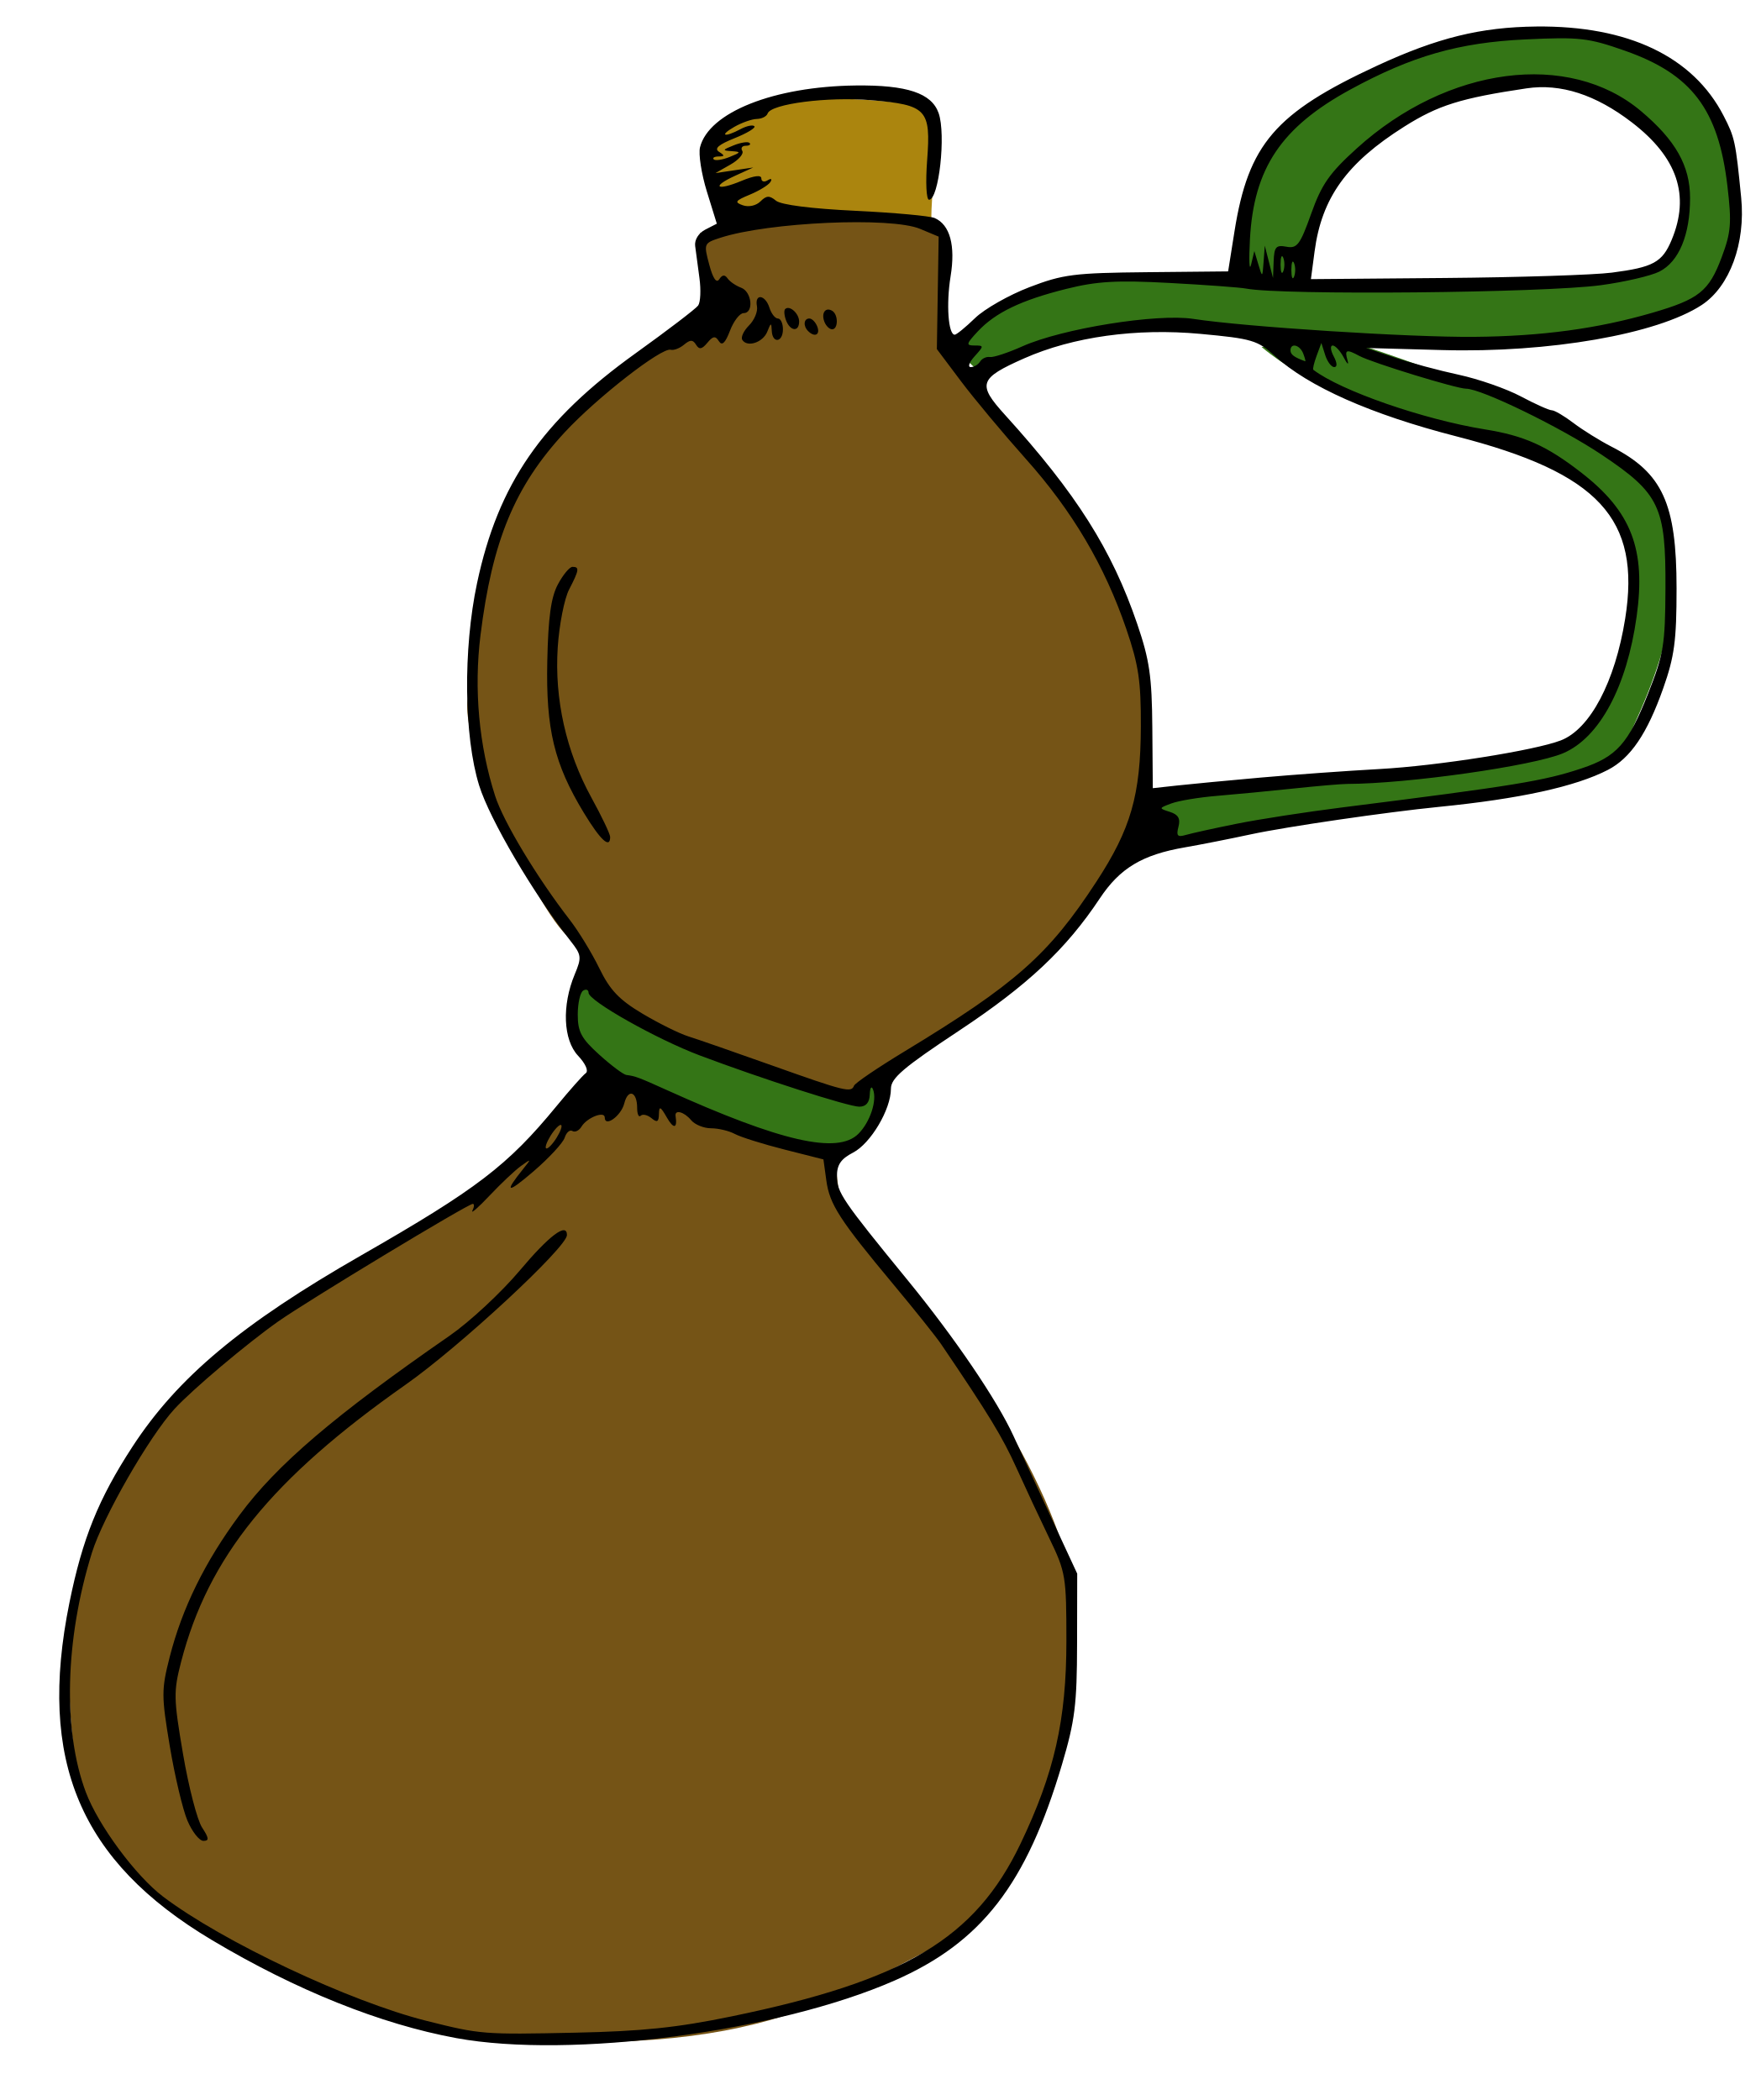
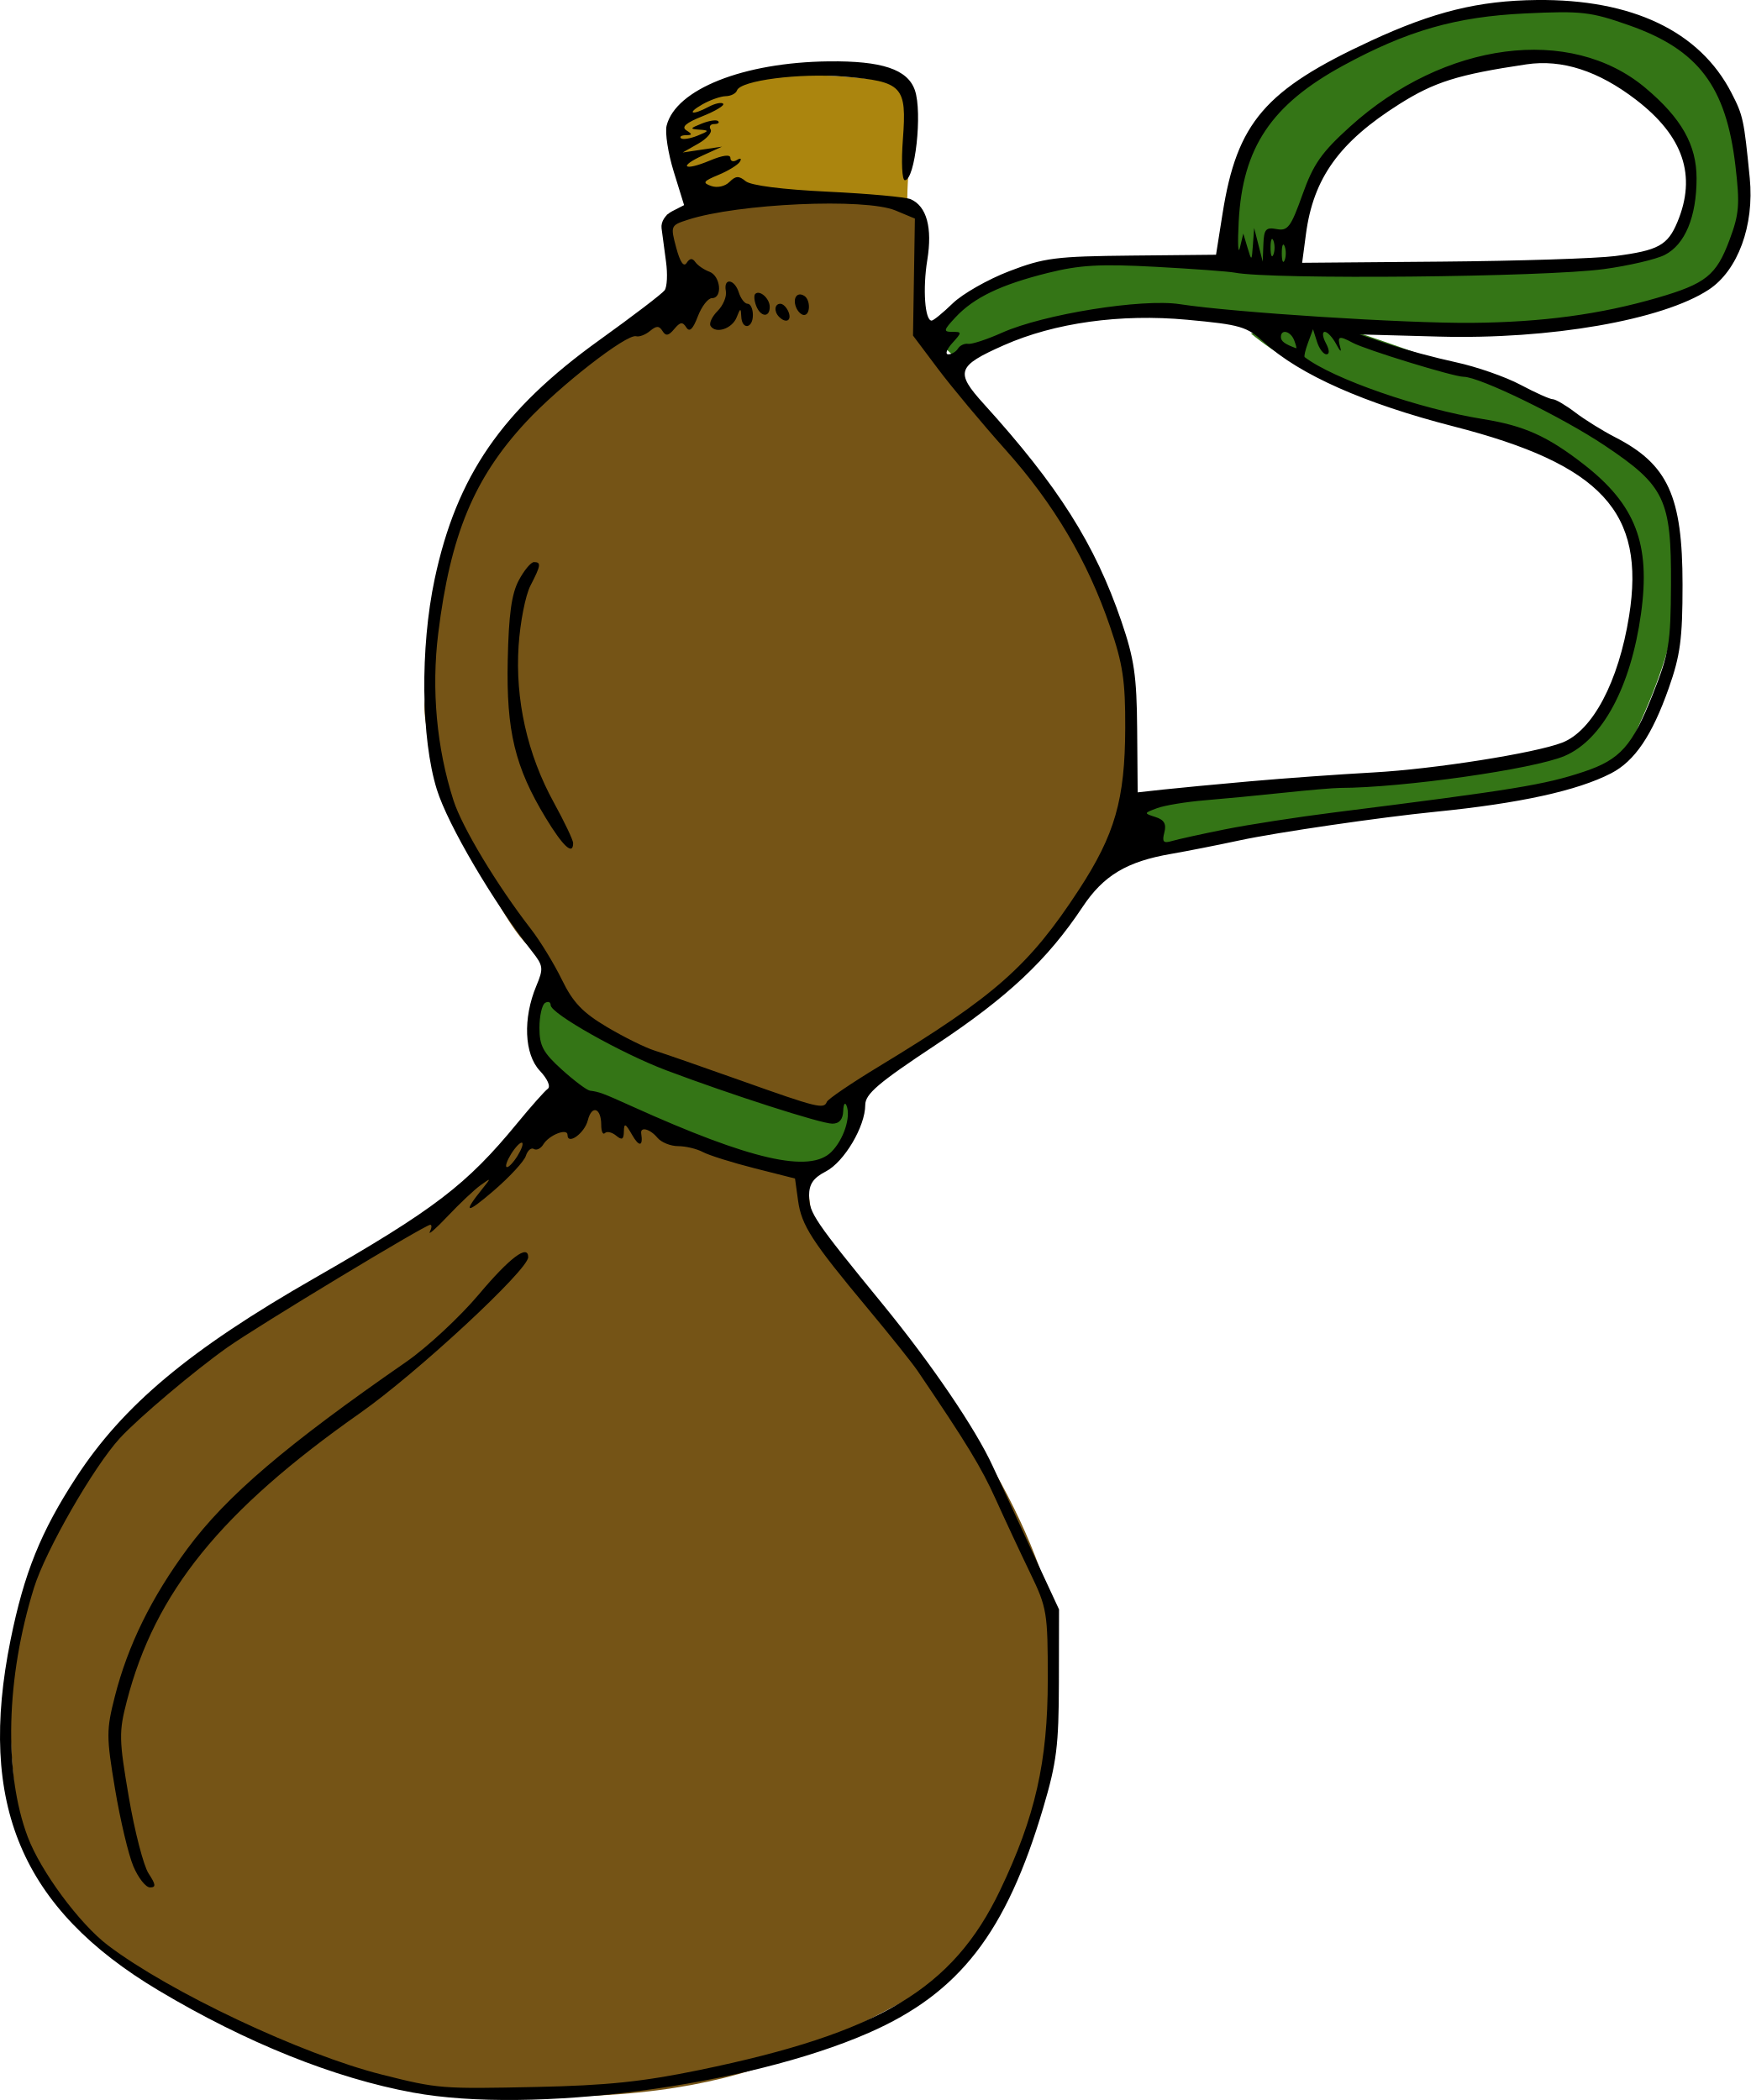
- <svg xmlns="http://www.w3.org/2000/svg" id="svg26520" version="1.1" width="326" height="389">
+ <svg xmlns="http://www.w3.org/2000/svg" id="svg26520" version="1.1" width="410.713" height="492.828">
  <defs id="defs26524">
    <filter id="filter27180" x="0" y="0" width="1" height="1" color-interpolation-filters="sRGB">
      <feTurbulence id="feTurbulence27182" result="result1" baseFrequency="0.045" numOctaves="4" type="fractalNoise" seed="289" />
      <feGaussianBlur id="feGaussianBlur27184" in="SourceAlpha" stdDeviation="4.9" result="result91" />
      <feComposite id="feComposite27186" in2="result91" operator="out" in="SourceAlpha" result="result92" />
      <feComposite id="feComposite27188" in2="result1" />
      <feColorMatrix id="feColorMatrix27190" result="result1" values="1 0 0 0 0 0 1 0 0 0 0 0 1 0 0 0 0 0 20 -9" />
      <feComposite id="feComposite27192" in2="result1" result="result1" operator="in" in="SourceGraphic" />
      <feTurbulence id="feTurbulence27194" baseFrequency="0.032" numOctaves="1" result="result92" />
      <feDisplacementMap id="feDisplacementMap27196" in2="result92" scale="4.1" yChannelSelector="G" xChannelSelector="R" in="result1" />
    </filter>
-     <filter id="filter27198" />
+     <filter id="filter27198" color-interpolation-filters="sRGB" />
  </defs>
-   <path style="fill:#755416;fill-opacity:1;stroke:none" d="m 131.122,56.242 -1.457,-13.112 c 19.228,-2.432 39.638,-5.547 44.581,0.291 l 0,20.105 c 16.094,21.354 38.582,42.176 37.297,64.978 5.167,28.43 -12.693,51.925 -53.323,73.428 -21.283,0.428 -39.423,-12.152 -44.581,-16.9 0,0 -5.067,-10.366 -7.576,-11.073 -5.164,-1.455 -25.043,-43.589 -18.066,-46.621 1.37,-55.386 28.638,-52.256 43.125,-71.097 z" id="path27042" />
-   <path style="fill:#ab850e;fill-opacity:1;stroke:none" d="M 135.493,41.381 129.956,27.395 c 9.294,-2.391 -1.506,-12.834 41.376,-7.867 2.927,9.188 0.997,14.734 1.166,21.854 -15.51,-2.268 -26.899,-1.592 -37.005,0 z" id="path26532" />
-   <path style="fill:#755416;fill-opacity:1;stroke:none;" d="m 111.673,198.621 42.856,15.659 c 0.858,3.591 -0.066,7.179 3.19,11.069 14.312,17.102 32.829,39.951 39.737,63.055 2.378,27.687 -1.607,52.193 -19.368,69.812 -21.941,10.213 -35.5,24.172 -92.084,18.906 C 58.408,367.528 28.671,360.528 15.247,333.782 6.205,288.857 23.776,265.222 47.389,246.422 L 93.953,216.752 z" id="path27044" />
-   <path style="fill:#347516;fill-opacity:1;stroke:none" d="m 209.335,156.589 5.357,-8.654 c 25.954,-3.495 51.424,-1.67 77.882,-10.714 3.884,-9.927 16.103,-21.474 6.593,-42.856 C 272.148,73.599 252.043,79.479 233.647,64.284 l 13.186,-2.06 c 38.648,12.423 55.244,22.046 59.339,30.082 7.825,16.09 1.671,31.655 -6.799,48.831 -35.343,10.481 -60.026,10.302 -90.039,15.453 z" id="path27216" />
-   <path style="fill:#347516;fill-opacity:1;stroke:none" d="m 107.52,181.682 c 11.208,9.193 32.949,15.753 51.283,23.165 l 2.477,-4.516 c 3.263,3.953 1.804,8.158 -6.556,13.258 -45.517,-12.36 -40.587,-14.347 -46.912,-18.648 -2.724,-6.258 -1.319,-9.626 -0.291,-13.258 z" id="path27218" />
-   <path style="fill:#347516;fill-opacity:1;stroke:none" d="m 287.219,5.938 c -4.831,0.019 -10.714,0.481 -17.969,1.5 -15.257,6.873 -32.75,12.346 -38.031,25.5 l -1.906,17.781 c -12.553,0.599 -28.988,0.315 -35.25,2.312 C 185.02,55.618 180.487,59.707 176,63.812 l 5.812,5.531 c 6.808,-6.437 21.405,-9.347 37,-9.312 29.875,-0.235 47.112,8.57 91.5,-2.031 5.239,-5.077 17.044,-1.448 6.844,-38.75 C 309.332,13.926 308.151,5.854 287.219,5.938 z M 266.188,19.531 c 11.935,-4.587 23.976,-8.164 37.438,1.75 5.691,3.379 18.286,27.507 -4.531,30.156 l -56.958,1.02 C 241.039,33.921 254.039,26.336 266.188,19.531 z" id="path27220" />
-   <path style="fill:#000000" d="M 84.5,377.533 C 70.507,374.962 54.813,368.663 39.222,359.36 14.785,344.777 6.923,326.154 12.855,296.897 15.269,284.99 18.229,277.657 24.519,268 32.89,255.148 44.708,245.257 66.866,232.557 c 21.454,-12.296 27.16,-16.655 36.195,-27.653 2.442,-2.972 4.877,-5.718 5.413,-6.101 0.569,-0.407 -0.019,-1.754 -1.413,-3.238 -2.763,-2.941 -3.026,-9.32 -0.621,-15.076 1.315,-3.146 1.258,-3.603 -0.76,-6.166 C 98.815,165.605 90.697,151.794 88.739,145.5 c -2.824,-9.075 -2.992,-25.251 -0.388,-37.484 3.913,-18.389 11.989,-30.1 29.353,-42.569 5.938,-4.264 11.154,-8.246 11.59,-8.85 0.436,-0.604 0.545,-2.897 0.242,-5.097 -0.303,-2.2 -0.66,-4.874 -0.793,-5.942 -0.142,-1.141 0.635,-2.391 1.885,-3.031 l 2.128,-1.09 -1.84,-5.946 c -1.012,-3.27 -1.584,-6.964 -1.272,-8.208 1.628,-6.486 13.684,-11.272 28.838,-11.448 9.495,-0.111 14.061,1.414 15.355,5.126 C 175.219,24.926 173.879,37 172.058,37 c -0.506,0 -0.661,-3.21 -0.352,-7.299 0.715,-9.448 -0.051,-10.267 -10.42,-11.145 -7.99,-0.677 -18.512,0.68 -19.119,2.464 -0.183,0.539 -1.083,0.996 -2,1.016 C 139.25,22.055 137.375,22.714 136,23.5 c -2.897,1.656 -1.863,2.032 1.151,0.419 1.111,-0.595 2.263,-0.838 2.559,-0.542 0.297,0.297 -1.353,1.296 -3.667,2.222 -2.991,1.197 -3.821,1.926 -2.875,2.527 1.085,0.688 1.069,0.847 -0.086,0.859 -0.779,0.008 -1.182,0.25 -0.895,0.537 0.287,0.287 1.599,0.09 2.917,-0.437 C 137.234,28.233 137.278,28.113 135.5,28 c -1.778,-0.113 -1.734,-0.233 0.395,-1.085 1.317,-0.527 2.63,-0.723 2.917,-0.437 C 139.099,26.765 138.782,27 138.108,27 c -0.674,0 -0.961,0.429 -0.637,0.953 0.324,0.524 -0.662,1.664 -2.191,2.533 L 132.5,32.065 l 3.5,-0.52 3.5,-0.52 -3.366,1.537 c -4.498,2.055 -3.433,2.877 1.213,0.936 C 139.664,32.531 141,32.365 141,33.046 c 0,0.59 0.52,0.751 1.155,0.359 0.663,-0.41 0.885,-0.277 0.521,0.311 -0.348,0.563 -2.061,1.616 -3.806,2.338 -2.715,1.125 -2.902,1.409 -1.293,1.973 1.082,0.379 2.464,0.074 3.257,-0.718 1.104,-1.104 1.675,-1.131 2.874,-0.136 0.924,0.767 6.523,1.483 14.644,1.872 7.231,0.346 13.874,0.953 14.762,1.348 2.831,1.259 3.867,5.076 2.933,10.814 C 175.213,56.338 175.617,62 176.819,62 c 0.322,0 2.016,-1.386 3.765,-3.081 1.748,-1.695 6.27,-4.267 10.048,-5.716 6.225,-2.388 8.272,-2.649 21.844,-2.783 l 14.975,-0.148 1.172,-7.386 c 2.564,-16.168 7.553,-21.976 26.357,-30.692 11.222,-5.201 19.227,-7.173 29.558,-7.282 16.988,-0.178 29.016,5.556 34.668,16.527 2.084,4.045 2.229,4.723 3.261,15.18 0.833,8.441 -2.117,16.468 -7.304,19.874 -8.244,5.413 -28.272,8.896 -48.037,8.353 l -14.126,-0.388 5.251,1.762 c 2.888,0.969 8.247,2.408 11.91,3.198 3.663,0.79 8.834,2.594 11.492,4.009 C 284.309,74.842 286.895,76 287.398,76 c 0.502,0 2.306,1.06 4.008,2.356 1.702,1.296 4.894,3.279 7.094,4.408 9.409,4.829 12,10.493 12,26.236 0,9.679 -0.392,12.608 -2.473,18.5 -2.964,8.391 -6.048,12.943 -10.237,15.109 -5.996,3.101 -16.343,5.367 -31.29,6.854 -9.737,0.969 -28.275,3.676 -34.836,5.088 -3.94,0.848 -9.429,1.931 -12.196,2.408 -7.915,1.362 -12.053,3.844 -15.786,9.464 -6.242,9.4 -13.35,16.077 -26.112,24.531 C 167.282,197.769 165,199.716 165,201.68 c 0,3.814 -3.749,10.139 -7.01,11.825 -2.25,1.163 -2.99,2.246 -2.99,4.372 0,2.989 1.018,4.485 13.125,19.296 8.676,10.614 16.563,22.228 19.576,28.827 1.13,2.475 4.247,9.225 6.927,15 l 4.872,10.5 -0.025,13 c -0.021,11.241 -0.399,14.263 -2.791,22.332 -6.599,22.257 -14.908,32.979 -31.045,40.056 -21.657,9.498 -60.003,14.529 -81.139,10.646 z m 51,-4.024 c 32.029,-6.608 45.094,-14.419 53.5,-31.98 6.267,-13.094 8.494,-22.93 8.497,-37.529 0.003,-11.968 -0.131,-12.777 -3.137,-19 -1.727,-3.575 -4.482,-9.474 -6.124,-13.11 -2.58,-5.714 -5.149,-9.937 -13.93,-22.89 -0.932,-1.375 -4.883,-6.325 -8.781,-11 -10.04,-12.043 -11.873,-14.878 -12.485,-19.314 l -0.541,-3.918 -7.215,-1.829 c -3.968,-1.006 -8.101,-2.304 -9.184,-2.884 C 135.018,209.474 133.032,209 131.688,209 c -1.344,0 -3.003,-0.675 -3.688,-1.5 -1.305,-1.572 -3.085,-2.035 -2.882,-0.75 0.367,2.322 -0.369,2.435 -1.618,0.25 -1.184,-2.072 -1.435,-2.179 -1.465,-0.628 -0.028,1.452 -0.337,1.622 -1.377,0.759 -0.738,-0.613 -1.638,-0.818 -2,-0.456 C 118.296,207.037 118,206.385 118,205.226 c 0,-3.046 -1.682,-3.63 -2.385,-0.829 C 115.036,206.705 112,208.891 112,207 c 0,-1.275 -3.304,0.024 -4.311,1.696 -0.446,0.741 -1.201,1.105 -1.678,0.811 -0.477,-0.295 -1.121,0.258 -1.431,1.229 -0.31,0.97 -2.908,3.779 -5.772,6.242 -4.906,4.218 -5.551,4.063 -1.906,-0.46 1.526,-1.893 1.508,-1.918 -0.402,-0.545 -1.1,0.791 -3.718,3.258 -5.817,5.483 -2.1,2.225 -3.535,3.482 -3.191,2.795 0.344,-0.688 0.377,-1.25 0.071,-1.25 C 86.656,223 56.919,240.976 51.5,244.8 45.654,248.926 35.591,257.42 32.308,261 27.633,266.099 19.078,281.005 17.017,287.645 12.031,303.706 11.608,320.594 15.904,332 c 2.308,6.128 9.221,15.476 14.283,19.315 10.982,8.329 34.556,19.45 48.813,23.028 10.009,2.512 10.462,2.548 27.5,2.188 12.465,-0.264 18.872,-0.931 29,-3.021 z M 34.713,337.25 c -0.875,-2.062 -2.344,-8.264 -3.266,-13.78 -1.56,-9.336 -1.562,-10.478 -0.028,-16.5 2.312,-9.079 6.521,-17.644 12.926,-26.304 6.918,-9.354 17.546,-18.43 38.934,-33.247 3.728,-2.583 9.565,-8.009 12.97,-12.057 C 101.718,228.858 105,226.389 105,228.778 c 0,2.26 -19.843,20.666 -29.888,27.722 -24.786,17.413 -36.54,31.923 -41.564,51.313 -1.434,5.533 -1.408,6.797 0.35,17.101 1.044,6.12 2.629,12.243 3.523,13.606 1.295,1.977 1.347,2.479 0.253,2.479 -0.754,0 -2.087,-1.688 -2.962,-3.75 z M 104,208.618 c 0,-0.55 -0.661,-0.126 -1.468,0.941 -0.807,1.068 -1.468,2.391 -1.468,2.941 0,0.55 0.661,0.126 1.468,-0.941 0.808,-1.068 1.468,-2.391 1.468,-2.941 z m 54.975,1.408 c 2.179,-2.179 3.507,-6.225 2.702,-8.233 -0.285,-0.711 -0.554,-0.28 -0.598,0.957 -0.053,1.499 -0.7,2.25 -1.94,2.25 -1.985,0 -18.123,-5.187 -29.56,-9.501 C 121.59,192.485 109,185.388 109,183.897 c 0,-0.558 -0.45,-0.737 -1,-0.397 -0.55,0.34 -1,2.339 -1,4.443 0,3.194 0.66,4.421 4.003,7.441 2.202,1.989 4.452,3.673 5,3.741 1.652,0.207 2.294,0.447 7.497,2.798 21.127,9.546 31.632,11.945 35.475,8.103 z m -0.808,-8.911 c 0.183,-0.487 4.383,-3.341 9.333,-6.342 20.583,-12.48 26.7,-17.889 35.536,-31.425 6.423,-9.839 8.205,-16.058 8.25,-28.785 0.029,-8.404 -0.416,-11.382 -2.698,-18.063 -4.001,-11.711 -9.979,-21.834 -18.588,-31.475 -4.186,-4.689 -9.61,-11.188 -12.053,-14.443 l -4.441,-5.918 0.167,-10.416 0.167,-10.416 -3.446,-1.44 c -5.409,-2.26 -28.086,-1.245 -36.998,1.656 -3.05,0.993 -3.085,1.078 -2.048,4.963 0.685,2.565 1.335,3.521 1.853,2.721 0.554,-0.855 1.028,-0.904 1.548,-0.159 0.412,0.59 1.538,1.363 2.5,1.719 C 139.256,54.032 139.651,58 137.719,58 c -0.704,0 -1.839,1.462 -2.521,3.25 -0.876,2.297 -1.48,2.869 -2.058,1.953 C 132.491,62.171 132.052,62.232 131,63.5 c -1.006,1.212 -1.506,1.299 -2.086,0.362 -0.6,-0.971 -1.074,-0.974 -2.233,-0.012 -0.809,0.671 -1.916,1.092 -2.46,0.936 -1.676,-0.483 -13.703,8.888 -19.647,15.308 -9.234,9.974 -13.418,20.064 -15.59,37.598 -1.237,9.986 -0.286,20.402 2.715,29.746 1.543,4.802 7.735,15.087 13.806,22.931 1.647,2.128 4.119,6.178 5.494,9 1.967,4.036 3.671,5.829 7.986,8.4 3.017,1.798 6.842,3.692 8.5,4.209 1.658,0.518 8.639,2.944 15.514,5.392 13.485,4.801 14.66,5.091 15.167,3.745 z m -50.049,-50.568 c -5.48,-9.042 -7.029,-15.468 -6.761,-28.047 0.174,-8.16 0.681,-11.839 1.965,-14.25 0.952,-1.788 2.169,-3.25 2.705,-3.25 1.325,0 1.236,0.593 -0.631,4.203 -0.883,1.707 -1.829,6.522 -2.103,10.7 -0.629,9.594 1.554,19.33 6.25,27.874 1.902,3.46 3.458,6.725 3.458,7.256 0,2.258 -1.793,0.61 -4.882,-4.488 z M 137.468,62.947 c -0.297,-0.481 0.269,-1.684 1.258,-2.672 0.989,-0.989 1.647,-2.58 1.463,-3.536 C 139.723,54.322 141.722,54.548 142.5,57 c 0.349,1.1 1.054,2 1.567,2 0.513,0 0.933,0.9 0.933,2 0,2.454 -1.972,2.693 -2.07,0.25 -0.062,-1.539 -0.161,-1.519 -0.821,0.165 -0.796,2.031 -3.734,3.001 -4.641,1.532 z m 12.199,-1.614 C 148.711,60.378 148.845,59 149.893,59 c 0.491,0 1.152,0.675 1.469,1.5 0.585,1.524 -0.48,2.048 -1.695,0.833 z m -4.083,-1.976 c -0.347,-0.904 -0.425,-1.849 -0.174,-2.1 0.795,-0.795 2.59,0.801 2.59,2.302 0,1.962 -1.639,1.824 -2.417,-0.202 z m 7.092,0.241 c -0.625,-1.629 0.215,-2.783 1.464,-2.012 C 155.275,58.288 155.25,61 154.107,61 c -0.491,0 -1.135,-0.631 -1.431,-1.402 z M 229,152.596 c 4.125,-0.83 12.9,-2.19 19.5,-3.02 32.08,-4.039 37.442,-4.914 44.453,-7.258 6.458,-2.159 8.598,-4.562 12.231,-13.735 2.927,-7.392 3.206,-9.068 3.259,-19.584 C 308.518,93.835 307.368,91.42 296.651,84.245 289.06,79.163 274.355,72 271.513,72 c -1.757,0 -17.428,-4.811 -19.75,-6.063 -2.431,-1.311 -2.772,-1.185 -2.201,0.813 0.275,0.963 -0.033,0.738 -0.684,-0.5 C 248.227,65.013 247.297,64 246.812,64 c -0.485,0 -0.401,0.9 0.188,2 0.652,1.218 0.692,2 0.103,2 -0.532,0 -1.287,-1.005 -1.677,-2.234 l -0.709,-2.234 -0.88,2.379 c -0.484,1.308 -0.758,2.473 -0.608,2.587 5.042,3.872 20.404,9.21 31.758,11.036 7.321,1.177 11.451,3.031 17.888,8.03 9.274,7.202 11.961,14.194 10.232,26.626 -1.813,13.031 -6.882,22.471 -13.606,25.333 -5.531,2.355 -28.777,5.662 -40,5.69 -1.1,0.003 -5.6,0.388 -10,0.857 -4.4,0.468 -10.72,1.074 -14.044,1.347 -3.324,0.272 -7.142,0.901 -8.484,1.398 -2.394,0.886 -2.4,0.915 -0.309,1.579 1.555,0.494 1.984,1.238 1.587,2.755 -0.439,1.678 -0.178,1.971 1.353,1.518 1.043,-0.308 5.271,-1.24 9.396,-2.07 z m 4.5,-8.561 c 6.05,-0.537 15.95,-1.249 22,-1.582 10.747,-0.591 28.707,-3.428 33.565,-5.303 5.422,-2.092 10.049,-10.846 11.919,-22.553 2.958,-18.519 -4.889,-26.997 -31.25,-33.763 -15.808,-4.058 -27.396,-9.193 -33.669,-14.922 -3.139,-2.867 -4.207,-3.182 -13.755,-4.067 -11.865,-1.099 -23.592,0.532 -32.638,4.539 -8.356,3.702 -8.717,4.765 -3.552,10.462 13.22,14.582 19.796,24.975 24.481,38.694 2.289,6.702 2.733,9.737 2.808,19.211 l 0.09,11.251 4.5,-0.495 c 2.475,-0.272 9.45,-0.935 15.5,-1.472 z M 181.516,66.973 c 0.349,-0.565 1.163,-0.941 1.809,-0.838 0.646,0.104 3.354,-0.786 6.018,-1.978 7.377,-3.3 24.937,-6.121 31.656,-5.086 9.616,1.482 40.082,3.432 52,3.327 12.505,-0.11 22.855,-1.507 33,-4.456 8.659,-2.517 10.5,-3.99 12.855,-10.285 1.741,-4.652 1.874,-6.325 1.06,-13.241 C 318.247,20.263 313.307,13.743 300.968,9.406 294.138,7.006 292.56,6.826 282.5,7.3 270.17,7.882 261.502,10.365 250.096,16.58 237.289,23.56 232.189,31.168 231.488,44.338 231.278,48.277 231.376,50.375 231.706,49 l 0.599,-2.5 0.748,2.5 c 0.735,2.457 0.751,2.449 0.966,-0.5 l 0.218,-3 0.763,3 0.763,3 0.118,-3.111 c 0.101,-2.662 0.444,-3.05 2.368,-2.686 1.979,0.374 2.532,-0.364 4.589,-6.135 1.941,-5.445 3.382,-7.505 8.472,-12.111 16.777,-15.182 39.239,-18.121 52.596,-6.882 6.415,5.398 9.094,10.142 9.094,16.107 0,6.837 -2.062,11.789 -5.671,13.621 -1.556,0.79 -6.429,1.925 -10.829,2.523 -10.601,1.44 -59.113,1.903 -65.74,0.627 -1.093,-0.211 -7.449,-0.677 -14.124,-1.038 -9.836,-0.531 -13.463,-0.323 -19.136,1.093 -8.372,2.09 -13.152,4.387 -16.424,7.894 C 178.929,63.702 178.861,64 180.481,64 c 1.766,0 1.767,0.069 0.019,2 -0.995,1.1 -1.317,2 -0.714,2 0.603,0 1.381,-0.462 1.73,-1.027 z M 241.362,65.5 C 240.734,63.866 239,63.437 239,64.917 c 0,0.759 0.701,1.276 2.719,2.004 0.12,0.043 -0.04,-0.596 -0.357,-1.421 z m -1.699,-16.75 c -0.277,-0.688 -0.504,-0.125 -0.504,1.25 0,1.375 0.227,1.938 0.504,1.25 0.277,-0.688 0.277,-1.812 0,-2.5 z M 298.5,50.504 c 7.686,-0.996 9.352,-1.906 11.085,-6.052 3.448,-8.253 1.078,-15.286 -7.333,-21.758 -6.718,-5.169 -13.211,-7.271 -19.546,-6.327 -12.181,1.816 -16.351,3.121 -22.628,7.084 -10.679,6.741 -15.302,13.181 -16.621,23.152 l -0.675,5.103 24.859,-0.212 C 281.313,51.377 295.2,50.932 298.5,50.504 z M 237.662,47.75 c -0.277,-0.688 -0.504,-0.125 -0.504,1.25 0,1.375 0.227,1.938 0.504,1.25 0.277,-0.688 0.277,-1.812 0,-2.5 z" id="path26530" />
+   <path style="fill:#755416;fill-opacity:1;stroke:none" d="M 158.353,67.653 156.433,50.372 c 25.341,-3.205 52.24,-7.311 58.755,0.384 l 0,26.497 c 21.211,28.143 50.848,55.584 49.154,85.636 6.81,37.469 -16.728,68.433 -70.275,96.772 -28.049,0.564 -51.956,-16.015 -58.755,-22.273 0,0 -6.678,-13.661 -9.984,-14.593 -6.806,-1.917 -33.005,-57.446 -23.809,-61.443 1.805,-72.994 37.743,-68.869 56.835,-93.7 z" id="path27042" />
+   <path style="fill:#ab850e;fill-opacity:1;stroke:none" d="m 164.113,48.068 -7.296,-18.433 c 12.248,-3.152 -1.984,-16.914 54.531,-10.368 3.857,12.109 1.314,19.418 1.536,28.801 -20.441,-2.989 -35.45,-2.098 -48.77,0 z" id="path26532" />
+   <path style="fill:#755416;fill-opacity:1;stroke:none" d="m 132.72,255.297 56.481,20.637 c 1.13,4.733 -0.087,9.461 4.204,14.588 18.863,22.539 43.266,52.652 52.37,83.101 3.134,36.49 -2.118,68.787 -25.525,92.006 -28.916,13.46 -46.786,31.856 -121.36,24.916 C 62.522,477.903 23.331,468.678 5.639,433.428 -6.277,374.222 16.879,343.073 47.999,318.295 l 61.368,-39.102 z" id="path27044" />
+   <path style="fill:#347516;fill-opacity:1;stroke:none" d="m 261.431,199.903 7.06,-11.405 c 34.205,-4.607 67.773,-2.2 102.643,-14.12 5.118,-13.083 21.223,-28.301 8.689,-56.481 C 344.214,90.529 317.717,98.278 293.473,78.252 l 17.379,-2.715 c 50.935,16.373 72.807,29.055 78.204,39.645 10.313,21.205 2.202,41.719 -8.961,64.355 -46.579,13.813 -79.109,13.577 -118.664,20.366 z" id="path27216" />
+   <path style="fill:#347516;fill-opacity:1;stroke:none" d="m 127.247,232.973 c 14.772,12.116 43.424,20.762 67.587,30.529 l 3.264,-5.952 c 4.3,5.21 2.378,10.751 -8.64,17.473 -59.987,-16.289 -53.49,-18.908 -61.827,-24.577 -3.59,-8.248 -1.738,-12.686 -0.384,-17.473 z" id="path27218" />
+   <path style="fill:#347516;fill-opacity:1;stroke:none" d="m 364.076,1.356 c -6.366,0.025 -14.12,0.634 -23.681,1.977 -20.108,9.058 -43.161,16.271 -50.122,33.607 l -2.512,23.434 c -16.544,0.79 -38.204,0.416 -46.457,3.048 -11.917,3.409 -17.891,8.798 -23.805,14.209 l 7.66,7.29 c 8.972,-8.484 28.21,-12.318 48.763,-12.273 39.373,-0.309 62.09,11.294 120.59,-2.677 6.904,-6.691 22.462,-1.908 9.02,-51.069 C 393.22,11.885 391.663,1.246 364.076,1.356 z M 336.358,19.272 c 15.729,-6.046 31.599,-10.76 49.34,2.306 7.501,4.454 24.1,36.252 -5.972,39.743 L 304.66,62.666 C 303.214,38.237 320.348,28.239 336.358,19.272 z" id="path27220" />
+   <path style="fill:#000000" d="M 96.909,491.089 C 78.467,487.701 57.784,479.399 37.236,467.138 5.029,447.92 -5.332,423.375 2.486,384.817 c 3.182,-15.692 7.083,-25.357 15.372,-38.084 11.032,-16.937 26.608,-29.974 55.81,-46.711 28.274,-16.205 35.794,-21.95 47.702,-36.445 3.218,-3.917 6.428,-7.535 7.134,-8.041 0.75,-0.537 -0.025,-2.311 -1.862,-4.267 -3.642,-3.877 -3.988,-12.283 -0.819,-19.869 1.733,-4.147 1.658,-4.748 -1.002,-8.126 -9.047,-11.489 -19.746,-29.691 -22.327,-37.987 -3.722,-11.96 -3.943,-33.279 -0.512,-49.401 5.157,-24.235 15.8,-39.67 38.685,-56.102 7.826,-5.62 14.7,-10.868 15.274,-11.664 0.575,-0.795 0.719,-3.818 0.319,-6.718 -0.399,-2.899 -0.87,-6.423 -1.045,-7.83 -0.188,-1.503 0.837,-3.151 2.485,-3.995 l 2.804,-1.436 -2.425,-7.836 c -1.334,-4.31 -2.088,-9.178 -1.676,-10.817 2.145,-8.548 18.034,-14.855 38.007,-15.088 12.514,-0.146 18.531,1.863 20.236,6.756 1.821,5.224 0.056,21.137 -2.344,21.137 -0.667,0 -0.871,-4.231 -0.464,-9.62 0.942,-12.452 -0.067,-13.531 -13.733,-14.689 -10.53,-0.892 -24.398,0.896 -25.197,3.248 -0.242,0.711 -1.428,1.313 -2.636,1.339 -1.208,0.026 -3.679,0.894 -5.491,1.93 -3.818,2.182 -2.455,2.678 1.517,0.552 1.464,-0.784 2.982,-1.105 3.373,-0.714 0.391,0.391 -1.784,1.709 -4.832,2.928 -3.942,1.577 -5.036,2.539 -3.789,3.33 1.43,0.906 1.409,1.116 -0.113,1.132 -1.027,0.011 -1.558,0.329 -1.18,0.707 0.378,0.378 2.108,0.119 3.844,-0.575 2.806,-1.122 2.864,-1.281 0.521,-1.43 -2.343,-0.149 -2.285,-0.307 0.521,-1.43 1.736,-0.694 3.466,-0.953 3.844,-0.575 0.378,0.378 -0.04,0.687 -0.928,0.687 -0.888,0 -1.266,0.565 -0.84,1.255 0.427,0.69 -0.873,2.192 -2.888,3.338 l -3.663,2.082 4.613,-0.685 4.613,-0.685 -4.437,2.026 c -5.929,2.708 -4.524,3.792 1.598,1.234 3.055,-1.276 4.815,-1.495 4.815,-0.598 0,0.777 0.685,0.99 1.522,0.473 0.874,-0.54 1.166,-0.366 0.687,0.41 -0.459,0.742 -2.716,2.129 -5.015,3.082 -3.579,1.482 -3.824,1.857 -1.704,2.601 1.426,0.5 3.248,0.098 4.293,-0.947 1.455,-1.455 2.207,-1.491 3.788,-0.179 1.218,1.011 8.596,1.954 19.3,2.467 9.53,0.457 18.285,1.256 19.455,1.776 3.732,1.659 5.096,6.69 3.866,14.252 -1.101,6.763 -0.568,14.225 1.016,14.225 0.425,0 2.657,-1.827 4.961,-4.06 2.304,-2.233 8.263,-5.623 13.242,-7.534 8.204,-3.148 10.902,-3.491 28.789,-3.668 l 19.736,-0.195 1.544,-9.734 c 3.38,-21.308 9.954,-28.963 34.737,-40.449 14.79,-6.855 25.34,-9.454 38.955,-9.597 22.389,-0.235 38.241,7.322 45.689,21.782 2.746,5.331 2.938,6.224 4.298,20.005 1.098,11.125 -2.79,21.703 -9.627,26.192 -10.865,7.134 -37.26,11.724 -63.308,11.009 l -18.617,-0.511 6.92,2.322 c 3.806,1.277 10.869,3.174 15.696,4.215 4.827,1.041 11.642,3.418 15.146,5.283 3.503,1.865 6.911,3.391 7.573,3.391 0.662,0 3.039,1.397 5.282,3.105 2.243,1.708 6.45,4.322 9.35,5.81 12.401,6.364 15.815,13.829 15.815,34.577 0,12.757 -0.516,16.617 -3.259,24.381 -3.907,11.059 -7.971,17.057 -13.492,19.912 -7.902,4.086 -21.539,7.073 -41.237,9.033 -12.833,1.277 -37.264,4.845 -45.91,6.705 -5.193,1.117 -12.426,2.545 -16.073,3.173 -10.431,1.795 -15.886,5.065 -20.804,12.473 -8.226,12.388 -17.594,21.188 -34.414,32.33 -13.559,8.982 -16.566,11.548 -16.566,14.136 0,5.027 -4.941,13.363 -9.238,15.585 -2.965,1.533 -3.941,2.96 -3.941,5.762 0,3.939 1.341,5.911 17.297,25.43 11.434,13.988 21.829,29.294 25.8,37.992 1.489,3.262 5.597,12.158 9.129,19.769 l 6.421,13.838 -0.033,17.133 c -0.028,14.814 -0.526,18.797 -3.679,29.432 -8.697,29.334 -19.648,43.463 -40.915,52.79 -28.542,12.518 -79.079,19.148 -106.935,14.03 z m 67.214,-5.304 c 42.211,-8.709 59.431,-19.003 70.508,-42.148 8.26,-17.257 11.195,-30.219 11.199,-49.46 0.004,-15.773 -0.172,-16.838 -4.134,-25.04 -2.276,-4.712 -5.907,-12.486 -8.07,-17.277 -3.4,-7.531 -6.786,-13.096 -18.358,-30.168 -1.228,-1.812 -6.436,-8.336 -11.573,-14.497 -13.232,-15.871 -15.647,-19.608 -16.454,-25.455 l -0.713,-5.164 -9.508,-2.411 c -5.229,-1.326 -10.676,-3.036 -12.104,-3.8 -1.428,-0.764 -4.045,-1.389 -5.816,-1.389 -1.771,0 -3.958,-0.89 -4.861,-1.977 -1.72,-2.072 -4.065,-2.682 -3.798,-0.988 0.483,3.06 -0.487,3.209 -2.133,0.329 -1.561,-2.731 -1.891,-2.872 -1.93,-0.827 -0.036,1.913 -0.444,2.138 -1.815,1 -0.973,-0.807 -2.159,-1.078 -2.636,-0.601 -0.477,0.477 -0.867,-0.383 -0.867,-1.911 0,-4.014 -2.216,-4.785 -3.143,-1.093 -0.764,3.043 -4.765,5.924 -4.765,3.431 0,-1.681 -4.355,0.032 -5.682,2.235 -0.588,0.976 -1.583,1.457 -2.211,1.069 -0.628,-0.388 -1.477,0.341 -1.886,1.62 -0.409,1.279 -3.832,4.981 -7.606,8.226 -6.466,5.56 -7.316,5.354 -2.512,-0.606 2.011,-2.495 1.987,-2.528 -0.53,-0.718 -1.45,1.042 -4.9,4.294 -7.667,7.226 -2.767,2.932 -4.659,4.589 -4.205,3.683 0.454,-0.906 0.496,-1.647 0.094,-1.647 -1.196,0 -40.386,23.69 -47.528,28.731 -7.705,5.438 -20.967,16.632 -25.293,21.35 -6.162,6.721 -17.436,26.365 -20.152,35.115 -6.571,21.167 -7.13,43.424 -1.467,58.457 3.042,8.076 12.152,20.396 18.824,25.455 14.474,10.977 45.542,25.633 64.332,30.349 13.191,3.311 13.789,3.358 36.243,2.883 16.428,-0.348 24.872,-1.227 38.22,-3.981 z M 31.294,437.999 c -1.153,-2.718 -3.09,-10.891 -4.304,-18.161 -2.055,-12.304 -2.058,-13.809 -0.037,-21.746 3.048,-11.966 8.595,-23.254 17.035,-34.667 9.117,-12.328 23.125,-24.29 51.311,-43.817 4.914,-3.404 12.606,-10.555 17.093,-15.89 7.208,-8.57 11.534,-11.824 11.534,-8.676 0,2.979 -26.151,27.236 -39.389,36.536 -32.666,22.949 -48.156,42.072 -54.778,67.627 -1.89,7.292 -1.855,8.958 0.462,22.538 1.376,8.065 3.465,16.135 4.643,17.932 1.707,2.606 1.775,3.267 0.334,3.267 -0.994,0 -2.75,-2.224 -3.903,-4.942 z M 122.608,268.472 c 0,-0.725 -0.871,-0.167 -1.935,1.24 -1.064,1.407 -1.935,3.151 -1.935,3.876 0,0.725 0.871,0.167 1.935,-1.24 1.064,-1.407 1.935,-3.151 1.935,-3.876 z m 72.452,1.855 c 2.872,-2.872 4.622,-8.205 3.561,-10.85 -0.376,-0.937 -0.73,-0.37 -0.788,1.261 -0.069,1.975 -0.923,2.965 -2.556,2.965 -2.616,0 -23.885,-6.836 -38.958,-12.522 -10.529,-3.972 -27.121,-13.326 -27.121,-15.291 0,-0.736 -0.593,-0.971 -1.318,-0.523 -0.725,0.448 -1.318,3.083 -1.318,5.855 0,4.209 0.87,5.827 5.275,9.807 2.902,2.621 5.867,4.84 6.59,4.931 2.177,0.273 3.024,0.589 9.881,3.687 27.843,12.581 41.689,15.743 46.753,10.679 z m -1.065,-11.744 c 0.242,-0.642 5.777,-4.403 12.301,-8.359 27.126,-16.447 35.188,-23.576 46.834,-41.416 8.465,-12.968 10.814,-21.163 10.872,-37.936 0.038,-11.076 -0.548,-15 -3.556,-23.805 -5.273,-15.434 -13.152,-28.775 -24.498,-41.482 -5.517,-6.179 -12.665,-14.744 -15.884,-19.034 l -5.853,-7.8 0.221,-13.728 0.221,-13.728 -4.541,-1.897 c -7.128,-2.978 -37.016,-1.64 -48.761,2.183 -4.019,1.308 -4.066,1.421 -2.699,6.541 0.902,3.381 1.76,4.64 2.442,3.586 0.73,-1.127 1.354,-1.191 2.04,-0.21 0.544,0.778 2.026,1.797 3.295,2.265 2.644,0.975 3.165,6.205 0.618,6.205 -0.928,0 -2.423,1.927 -3.322,4.283 -1.155,3.027 -1.95,3.782 -2.712,2.573 -0.857,-1.36 -1.435,-1.279 -2.822,0.392 -1.326,1.598 -1.985,1.712 -2.749,0.477 -0.791,-1.28 -1.416,-1.284 -2.943,-0.016 -1.066,0.885 -2.525,1.44 -3.242,1.233 -2.209,-0.637 -18.06,11.714 -25.893,20.175 -12.169,13.144 -17.684,26.443 -20.546,49.552 -1.63,13.16 -0.377,26.888 3.578,39.203 2.033,6.329 10.194,19.883 18.196,30.221 2.171,2.804 5.429,8.142 7.241,11.861 2.592,5.32 4.838,7.682 10.525,11.07 3.977,2.369 9.018,4.865 11.202,5.548 2.185,0.682 11.385,3.88 20.446,7.106 17.772,6.327 19.321,6.71 19.988,4.936 z M 128.035,191.939 c -7.222,-11.917 -9.264,-20.386 -8.911,-36.963 0.229,-10.754 0.898,-15.603 2.589,-18.78 1.254,-2.356 2.858,-4.283 3.565,-4.283 1.747,0 1.629,0.781 -0.831,5.539 -1.163,2.25 -2.411,8.596 -2.772,14.102 -0.829,12.644 2.048,25.475 8.238,36.736 2.506,4.56 4.557,8.864 4.557,9.563 0,2.976 -2.363,0.803 -6.435,-5.914 z M 166.716,76.491 c -0.392,-0.634 0.354,-2.219 1.657,-3.522 1.303,-1.303 2.171,-3.401 1.928,-4.661 -0.613,-3.184 2.021,-2.886 3.047,0.345 0.46,1.45 1.39,2.636 2.066,2.636 0.676,0 1.229,1.186 1.229,2.636 0,3.235 -2.599,3.549 -2.728,0.329 -0.082,-2.028 -0.212,-2.002 -1.082,0.218 -1.049,2.676 -4.921,3.955 -6.117,2.019 z m 16.078,-2.127 c -1.26,-1.26 -1.083,-3.075 0.298,-3.075 0.647,0 1.518,0.89 1.936,1.977 0.771,2.009 -0.633,2.699 -2.234,1.098 z m -5.381,-2.605 c -0.457,-1.191 -0.56,-2.437 -0.229,-2.768 1.047,-1.047 3.413,1.056 3.413,3.034 0,2.585 -2.16,2.404 -3.185,-0.266 z m 9.347,0.317 c -0.824,-2.147 0.283,-3.668 1.929,-2.651 1.497,0.925 1.463,4.499 -0.043,4.499 -0.647,0 -1.496,-0.832 -1.886,-1.848 z M 287.348,194.641 c 5.436,-1.094 17.001,-2.886 25.699,-3.981 42.278,-5.322 49.346,-6.476 58.586,-9.565 8.511,-2.845 11.332,-6.013 16.12,-18.101 3.858,-9.742 4.226,-11.95 4.295,-25.81 0.099,-19.987 -1.416,-23.169 -15.54,-32.625 -10.004,-6.698 -29.384,-16.138 -33.13,-16.138 -2.315,0 -22.969,-6.341 -26.029,-7.991 -3.204,-1.728 -3.653,-1.562 -2.901,1.072 0.362,1.268 -0.044,0.972 -0.902,-0.659 -0.858,-1.631 -2.083,-2.965 -2.723,-2.965 -0.64,0 -0.528,1.186 0.248,2.636 0.859,1.606 0.912,2.636 0.135,2.636 -0.702,0 -1.696,-1.325 -2.21,-2.944 l -0.934,-2.944 -1.16,3.135 c -0.638,1.724 -0.999,3.259 -0.802,3.41 6.645,5.103 26.89,12.138 41.855,14.544 9.648,1.551 15.091,3.995 23.574,10.582 12.223,9.492 15.764,18.707 13.485,35.091 -2.389,17.174 -9.07,29.615 -17.932,33.387 -7.29,3.103 -37.926,7.462 -52.717,7.499 -1.45,0.004 -7.38,0.512 -13.179,1.129 -5.799,0.617 -14.128,1.416 -18.509,1.775 -4.381,0.359 -9.412,1.188 -11.181,1.842 -3.155,1.167 -3.162,1.206 -0.407,2.081 2.05,0.651 2.615,1.631 2.092,3.631 -0.578,2.212 -0.235,2.598 1.783,2.001 1.375,-0.406 6.947,-1.634 12.384,-2.729 z m 5.931,-11.282 c 7.973,-0.708 21.021,-1.646 28.994,-2.084 14.164,-0.779 37.834,-4.518 44.237,-6.989 7.146,-2.757 13.243,-14.294 15.708,-29.723 3.899,-24.406 -6.444,-35.58 -41.185,-44.497 -20.834,-5.347 -36.106,-12.116 -44.373,-19.666 -4.136,-3.778 -5.544,-4.194 -18.128,-5.36 -15.637,-1.449 -31.092,0.701 -43.014,5.982 -11.012,4.878 -11.488,6.28 -4.681,13.788 17.423,19.218 26.089,32.915 32.264,50.995 3.017,8.832 3.602,12.833 3.701,25.318 l 0.118,14.828 5.931,-0.652 c 3.262,-0.359 12.454,-1.232 20.428,-1.94 z M 224.768,81.797 c 0.46,-0.744 1.533,-1.241 2.384,-1.104 0.851,0.137 4.421,-1.036 7.932,-2.607 9.722,-4.35 32.864,-8.068 41.72,-6.703 12.673,1.953 52.825,4.523 68.532,4.385 16.48,-0.144 30.122,-1.986 43.491,-5.873 11.412,-3.318 13.838,-5.258 16.942,-13.555 2.294,-6.131 2.47,-8.336 1.396,-17.451 -2.198,-18.653 -8.708,-27.246 -24.97,-32.962 -9.001,-3.163 -11.082,-3.401 -24.34,-2.775 -16.25,0.767 -27.674,4.038 -42.705,12.23 -16.879,9.198 -23.601,19.226 -24.525,36.582 -0.276,5.192 -0.147,7.957 0.288,6.144 l 0.79,-3.295 0.985,3.295 c 0.968,3.238 0.99,3.227 1.273,-0.659 l 0.287,-3.954 1.006,3.954 1.006,3.954 0.156,-4.1 c 0.133,-3.508 0.585,-4.019 3.121,-3.54 2.608,0.493 3.336,-0.48 6.048,-8.086 2.558,-7.176 4.457,-9.891 11.165,-15.961 22.11,-20.009 51.714,-23.882 69.317,-9.07 8.454,7.114 11.985,13.367 11.985,21.228 0,9.01 -2.717,15.536 -7.474,17.952 -2.05,1.041 -8.473,2.538 -14.271,3.326 -13.971,1.898 -77.906,2.508 -86.639,0.827 -1.441,-0.277 -9.817,-0.893 -18.614,-1.367 -12.963,-0.699 -17.743,-0.426 -25.22,1.44 -11.033,2.754 -17.333,5.782 -21.646,10.403 -2.829,3.031 -2.919,3.423 -0.784,3.423 2.327,0 2.328,0.091 0.025,2.636 -1.312,1.45 -1.735,2.636 -0.941,2.636 0.794,0 1.821,-0.609 2.281,-1.353 z m 78.871,-1.942 c -0.827,-2.154 -3.112,-2.719 -3.112,-0.769 0,1 0.924,1.681 3.583,2.642 0.158,0.057 -0.053,-0.786 -0.47,-1.873 z m -2.24,-22.075 c -0.366,-0.906 -0.665,-0.165 -0.665,1.647 0,1.812 0.299,2.553 0.665,1.647 0.366,-0.906 0.366,-2.389 0,-3.295 z m 77.543,2.311 c 10.129,-1.313 12.326,-2.512 14.609,-7.976 4.544,-10.876 1.421,-20.146 -9.664,-28.675 -8.854,-6.813 -17.411,-9.583 -25.76,-8.338 -16.054,2.393 -21.549,4.113 -29.822,9.336 -14.074,8.885 -20.167,17.371 -21.905,30.512 l -0.89,6.725 32.763,-0.279 c 18.019,-0.154 36.321,-0.741 40.67,-1.304 z m -80.179,-3.629 c -0.366,-0.906 -0.665,-0.165 -0.665,1.647 0,1.812 0.299,2.553 0.665,1.647 0.366,-0.906 0.366,-2.389 0,-3.295 z" id="path26530" />
</svg>
